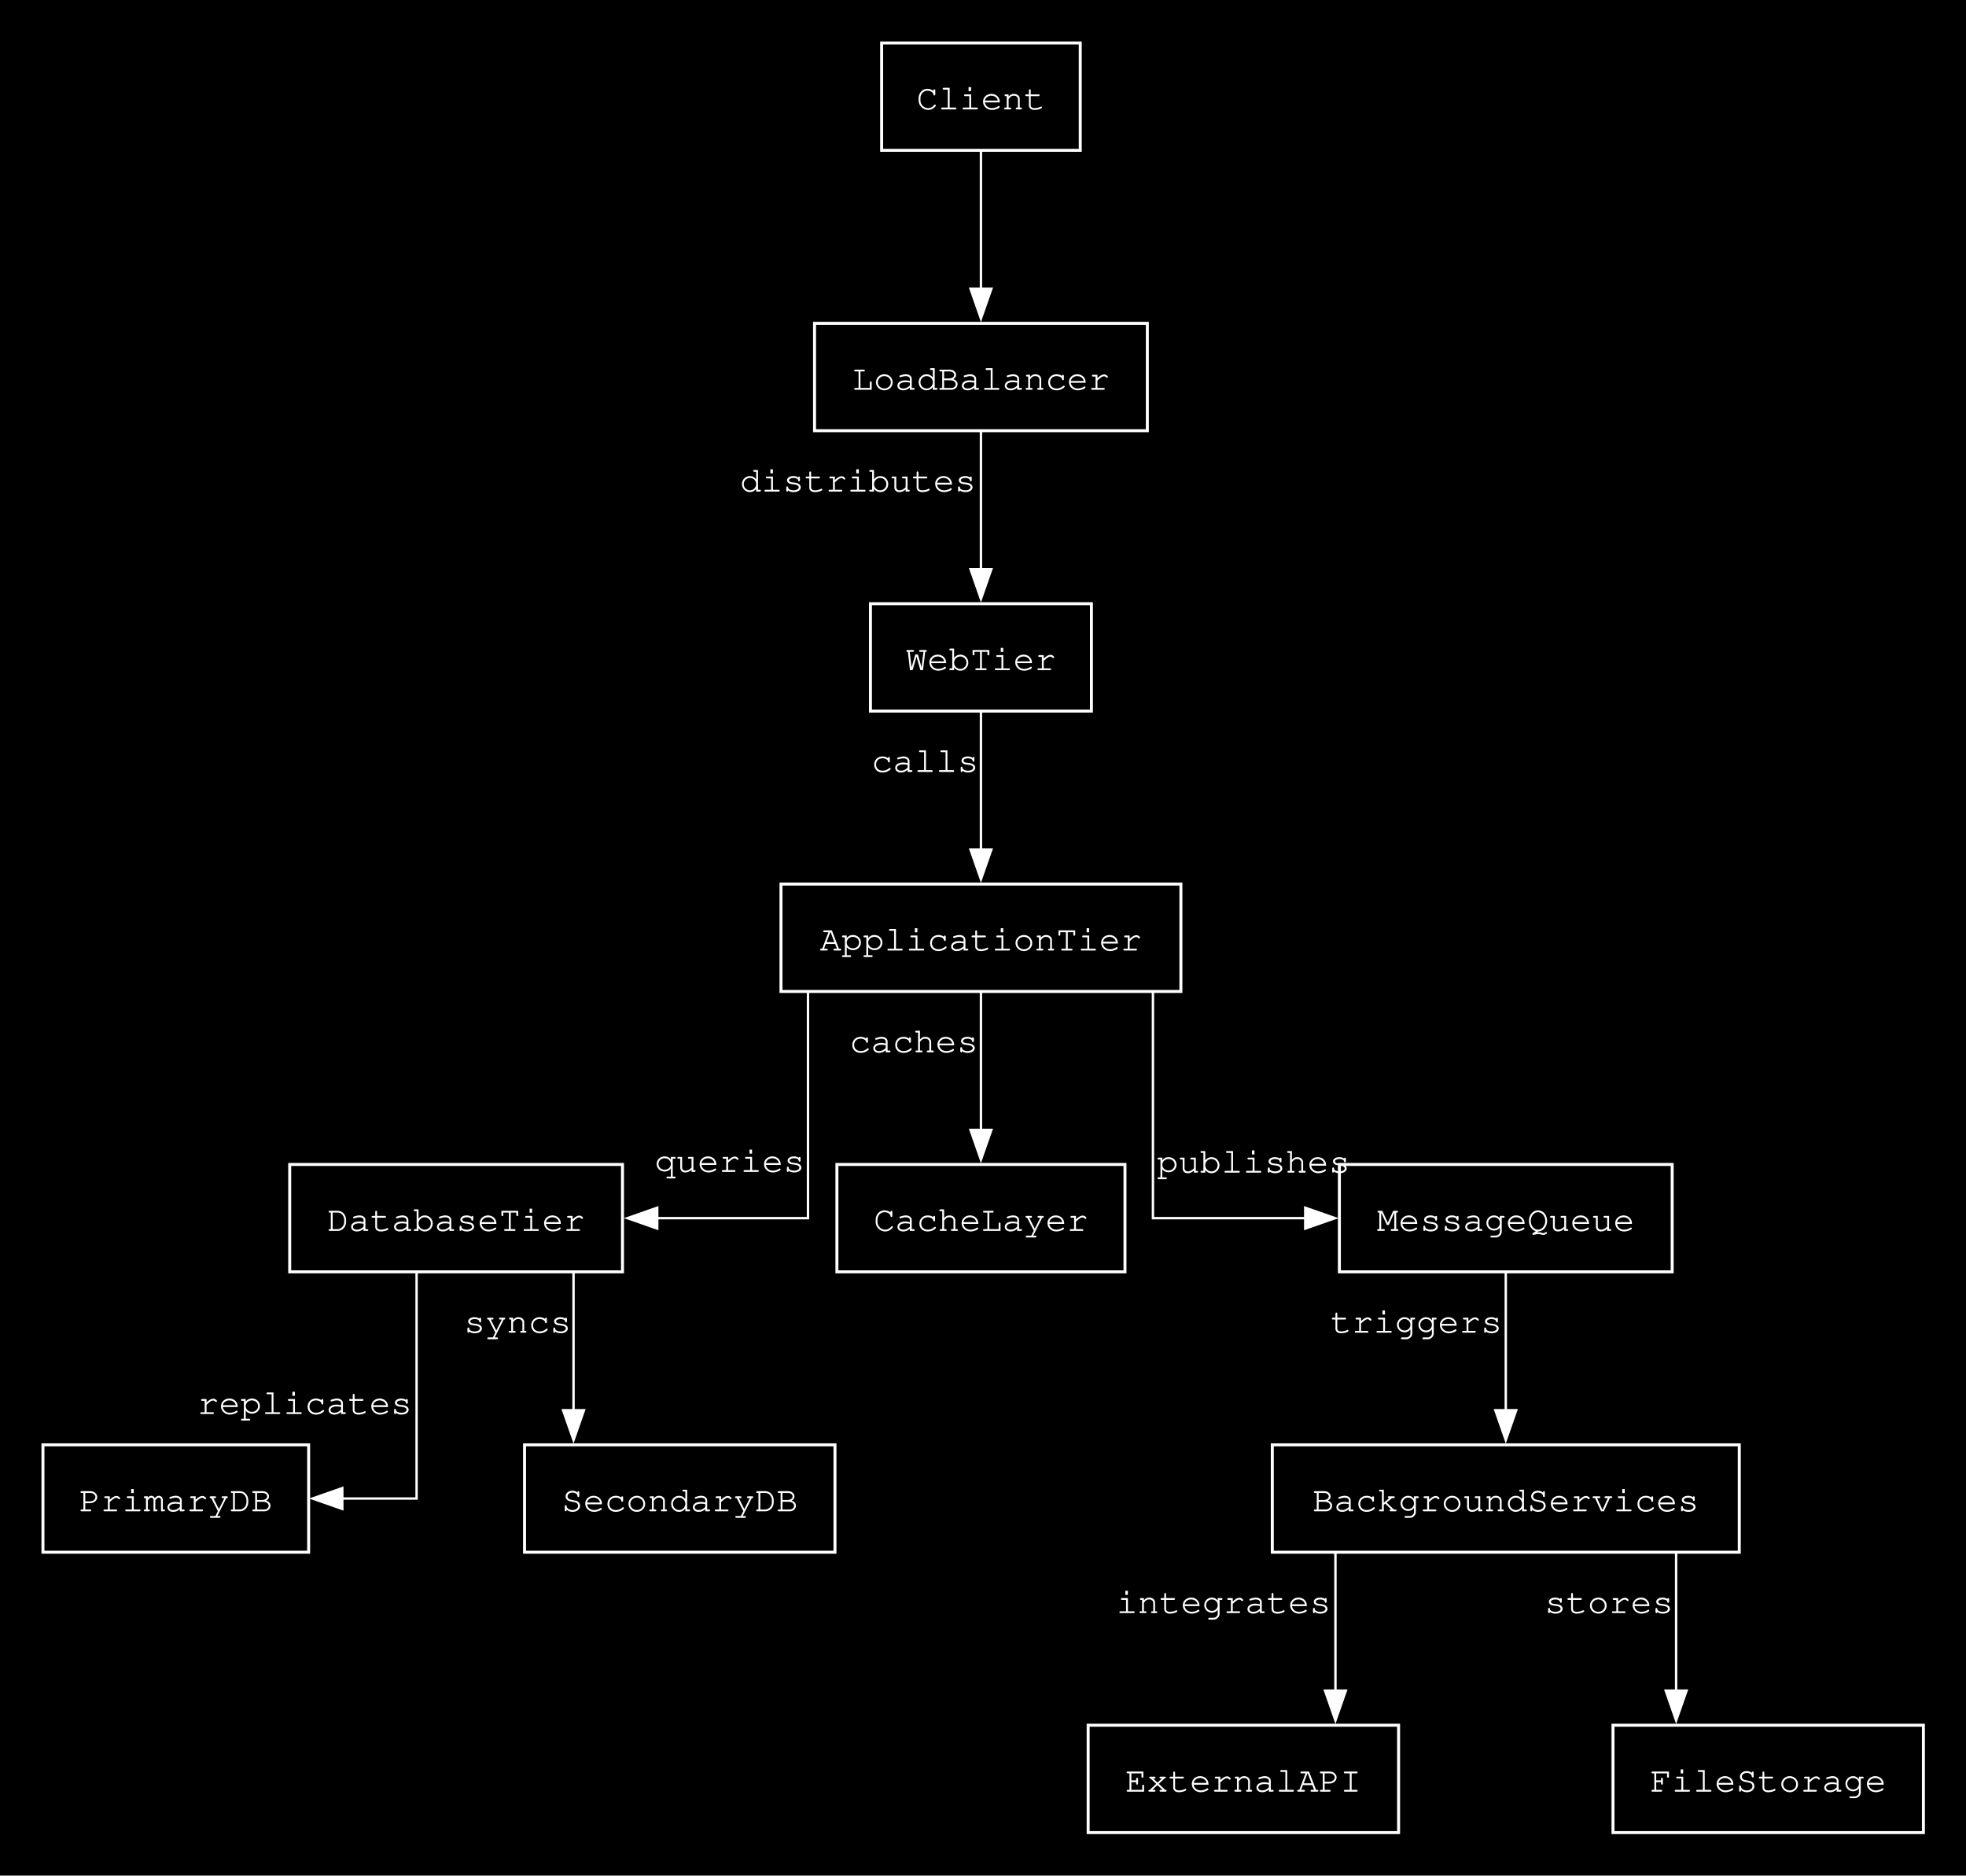
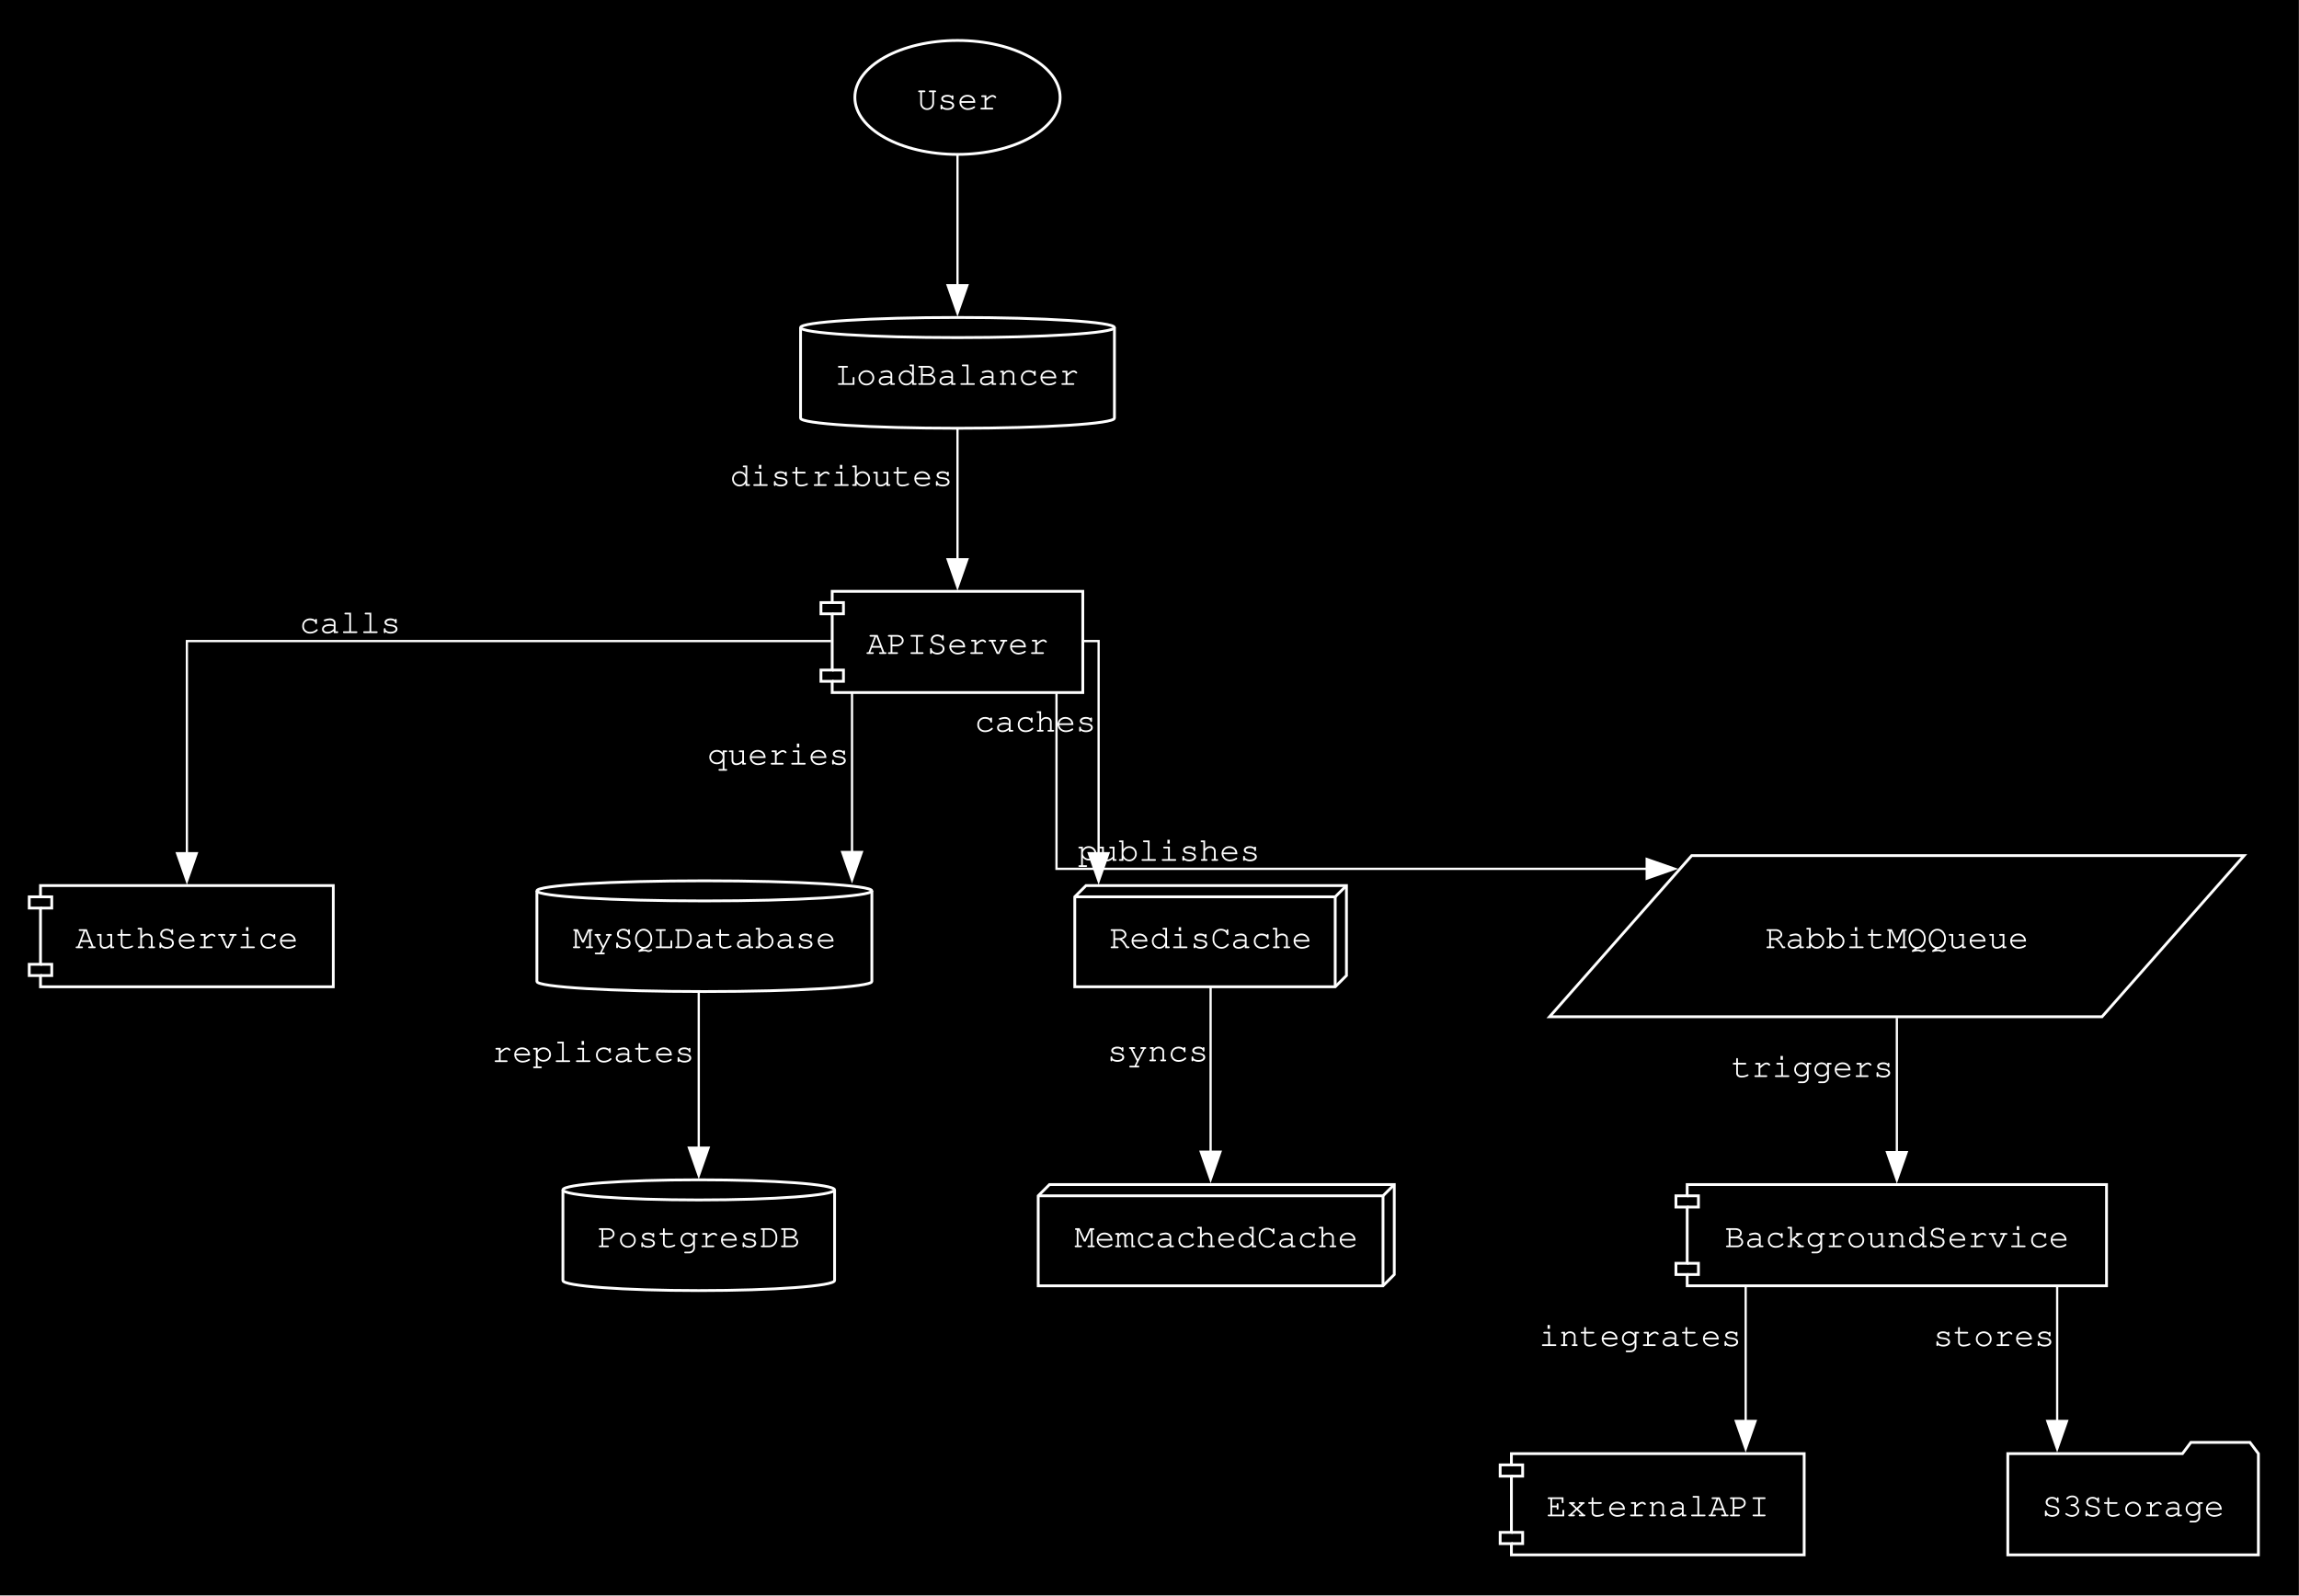
- <svg xmlns="http://www.w3.org/2000/svg" width="2747pt" height="2620pt" viewBox="0.00 0.00 2747.00 2620.00">
-   <g id="graph0" class="graph" transform="scale(4.16667 4.16667) rotate(0) translate(14.4 614.4)">
-     <polygon fill="black" stroke="none" points="-14.4,14.4 -14.4,-614.4 645,-614.4 645,14.4 -14.4,14.4" />
+ <svg xmlns="http://www.w3.org/2000/svg" width="3406pt" height="2364pt" viewBox="0.00 0.00 3406.00 2364.00">
+   <g id="graph0" class="graph" transform="scale(4.16667 4.16667) rotate(0) translate(14.4 553)">
+     <polygon fill="black" stroke="none" points="-14.4,14.4 -14.4,-553 803,-553 803,14.4 -14.4,14.4" />
    <g id="node1" class="node">
-       <polygon fill="black" stroke="white" points="347.85,-600 281.25,-600 281.25,-564 347.85,-564 347.85,-600" />
-       <text xml:space="preserve" text-anchor="middle" x="314.55" y="-577.73" font-family="Courier,monospace" font-size="12.00" fill="white">Client</text>
+       <ellipse fill="black" stroke="white" cx="326.05" cy="-518.35" rx="36.49" ry="20.26" />
+       <text xml:space="preserve" text-anchor="middle" x="326.05" y="-514.07" font-family="Courier,monospace" font-size="12.00" fill="white">User</text>
    </g>
    <g id="node2" class="node">
-       <polygon fill="black" stroke="white" points="370.35,-506 258.75,-506 258.75,-470 370.35,-470 370.35,-506" />
-       <text xml:space="preserve" text-anchor="middle" x="314.55" y="-483.73" font-family="Courier,monospace" font-size="12.00" fill="white">LoadBalancer</text>
+       <path fill="black" stroke="white" d="M381.85,-436.51C381.85,-438.48 356.84,-440.09 326.05,-440.09 295.26,-440.09 270.25,-438.48 270.25,-436.51 270.25,-436.51 270.25,-404.27 270.25,-404.27 270.25,-402.3 295.26,-400.69 326.05,-400.69 356.84,-400.69 381.85,-402.3 381.85,-404.27 381.85,-404.27 381.85,-436.51 381.85,-436.51" />
+       <path fill="none" stroke="white" d="M381.85,-436.51C381.85,-434.53 356.84,-432.93 326.05,-432.93 295.26,-432.93 270.25,-434.53 270.25,-436.51" />
+       <text xml:space="preserve" text-anchor="middle" x="326.05" y="-416.12" font-family="Courier,monospace" font-size="12.00" fill="white">LoadBalancer</text>
    </g>
    <g id="edge1" class="edge">
-       <path fill="none" stroke="white" stroke-width="0.8" d="M314.55,-563.88C314.55,-563.88 314.55,-517.6 314.55,-517.6" />
-       <polygon fill="white" stroke="white" stroke-width="0.8" points="318.05,-517.6 314.55,-507.6 311.05,-517.6 318.05,-517.6" />
+       <path fill="none" stroke="white" stroke-width="0.8" d="M326.05,-498.05C326.05,-498.05 326.05,-451.54 326.05,-451.54" />
+       <polygon fill="white" stroke="white" stroke-width="0.8" points="329.55,-451.54 326.05,-441.54 322.55,-451.54 329.55,-451.54" />
    </g>
    <g id="node3" class="node">
-       <polygon fill="black" stroke="white" points="351.6,-412 277.5,-412 277.5,-376 351.6,-376 351.6,-412" />
-       <text xml:space="preserve" text-anchor="middle" x="314.55" y="-389.73" font-family="Courier,monospace" font-size="12.00" fill="white">WebTier</text>
+       <polygon fill="black" stroke="white" points="370.6,-342.69 281.5,-342.69 281.5,-338.69 277.5,-338.69 277.5,-334.69 281.5,-334.69 281.5,-314.69 277.5,-314.69 277.5,-310.69 281.5,-310.69 281.5,-306.69 370.6,-306.69 370.6,-342.69" />
+       <polyline fill="none" stroke="white" points="281.5,-338.69 285.5,-338.69 285.5,-334.69 281.5,-334.69" />
+       <polyline fill="none" stroke="white" points="281.5,-314.69 285.5,-314.69 285.5,-310.69 281.5,-310.69" />
+       <text xml:space="preserve" text-anchor="middle" x="326.05" y="-320.42" font-family="Courier,monospace" font-size="12.00" fill="white">APIServer</text>
    </g>
    <g id="edge2" class="edge">
-       <path fill="none" stroke="white" stroke-width="0.8" d="M314.55,-469.88C314.55,-469.88 314.55,-423.6 314.55,-423.6" />
-       <polygon fill="white" stroke="white" stroke-width="0.8" points="318.05,-423.6 314.55,-413.6 311.05,-423.6 318.05,-423.6" />
-       <text xml:space="preserve" text-anchor="middle" x="273.3" y="-449.59" font-family="Courier,monospace" font-size="12.00" fill="white">distributes</text>
+       <path fill="none" stroke="white" stroke-width="0.8" d="M326.05,-400.56C326.05,-400.56 326.05,-354.09 326.05,-354.09" />
+       <polygon fill="white" stroke="white" stroke-width="0.8" points="329.55,-354.09 326.05,-344.09 322.55,-354.09 329.55,-354.09" />
+       <text xml:space="preserve" text-anchor="middle" x="284.8" y="-380.18" font-family="Courier,monospace" font-size="12.00" fill="white">distributes</text>
    </g>
    <g id="node4" class="node">
-       <polygon fill="black" stroke="white" points="381.6,-318 247.5,-318 247.5,-282 381.6,-282 381.6,-318" />
-       <text xml:space="preserve" text-anchor="middle" x="314.55" y="-295.73" font-family="Courier,monospace" font-size="12.00" fill="white">ApplicationTier</text>
+       <polygon fill="black" stroke="white" points="104.1,-238.04 0,-238.04 0,-234.04 -4,-234.04 -4,-230.04 0,-230.04 0,-210.04 -4,-210.04 -4,-206.04 0,-206.04 0,-202.04 104.1,-202.04 104.1,-238.04" />
+       <polyline fill="none" stroke="white" points="0,-234.04 4,-234.04 4,-230.04 0,-230.04" />
+       <polyline fill="none" stroke="white" points="0,-210.04 4,-210.04 4,-206.04 0,-206.04" />
+       <text xml:space="preserve" text-anchor="middle" x="52.05" y="-215.77" font-family="Courier,monospace" font-size="12.00" fill="white">AuthService</text>
    </g>
    <g id="edge3" class="edge">
-       <path fill="none" stroke="white" stroke-width="0.8" d="M314.55,-375.88C314.55,-375.88 314.55,-329.6 314.55,-329.6" />
-       <polygon fill="white" stroke="white" stroke-width="0.8" points="318.05,-329.6 314.55,-319.6 311.05,-329.6 318.05,-329.6" />
-       <text xml:space="preserve" text-anchor="middle" x="295.8" y="-355.59" font-family="Courier,monospace" font-size="12.00" fill="white">calls</text>
+       <path fill="none" stroke="white" stroke-width="0.8" d="M281.11,-325C203.38,-325 52.05,-325 52.05,-325 52.05,-325 52.05,-249.54 52.05,-249.54" />
+       <polygon fill="white" stroke="white" stroke-width="0.8" points="55.55,-249.54 52.05,-239.54 48.55,-249.54 55.55,-249.54" />
+       <text xml:space="preserve" text-anchor="middle" x="110.1" y="-327.85" font-family="Courier,monospace" font-size="12.00" fill="white">calls</text>
    </g>
    <g id="node5" class="node">
-       <polygon fill="black" stroke="white" points="194.35,-224 82.75,-224 82.75,-188 194.35,-188 194.35,-224" />
-       <text xml:space="preserve" text-anchor="middle" x="138.55" y="-201.72" font-family="Courier,monospace" font-size="12.00" fill="white">DatabaseTier</text>
+       <path fill="black" stroke="white" d="M295.6,-236.16C295.6,-238.14 268.91,-239.74 236.05,-239.74 203.19,-239.74 176.5,-238.14 176.5,-236.16 176.5,-236.16 176.5,-203.93 176.5,-203.93 176.5,-201.95 203.19,-200.35 236.05,-200.35 268.91,-200.35 295.6,-201.95 295.6,-203.93 295.6,-203.93 295.6,-236.16 295.6,-236.16" />
+       <path fill="none" stroke="white" d="M295.6,-236.16C295.6,-234.18 268.91,-232.58 236.05,-232.58 203.19,-232.58 176.5,-234.18 176.5,-236.16" />
+       <text xml:space="preserve" text-anchor="middle" x="236.05" y="-215.77" font-family="Courier,monospace" font-size="12.00" fill="white">MySQLDatabase</text>
    </g>
    <g id="edge4" class="edge">
-       <path fill="none" stroke="white" stroke-width="0.8" d="M256.55,-281.88C256.55,-254.56 256.55,-206 256.55,-206 256.55,-206 206,-206 206,-206" />
-       <polygon fill="white" stroke="white" stroke-width="0.8" points="206,-202.5 196,-206 206,-209.5 206,-202.5" />
-       <text xml:space="preserve" text-anchor="middle" x="230.3" y="-221.51" font-family="Courier,monospace" font-size="12.00" fill="white">queries</text>
+       <path fill="none" stroke="white" stroke-width="0.8" d="M288.55,-306.47C288.55,-306.47 288.55,-249.98 288.55,-249.98" />
+       <polygon fill="white" stroke="white" stroke-width="0.8" points="292.05,-249.98 288.55,-239.98 285.05,-249.98 292.05,-249.98" />
+       <text xml:space="preserve" text-anchor="middle" x="262.3" y="-281.07" font-family="Courier,monospace" font-size="12.00" fill="white">queries</text>
    </g>
    <g id="node6" class="node">
-       <polygon fill="black" stroke="white" points="362.85,-224 266.25,-224 266.25,-188 362.85,-188 362.85,-224" />
-       <text xml:space="preserve" text-anchor="middle" x="314.55" y="-201.72" font-family="Courier,monospace" font-size="12.00" fill="white">CacheLayer</text>
+       <polygon fill="black" stroke="white" points="464.35,-238.04 371.75,-238.04 367.75,-234.04 367.75,-202.04 460.35,-202.04 464.35,-206.04 464.35,-238.04" />
+       <polyline fill="none" stroke="white" points="460.35,-234.04 367.75,-234.04" />
+       <polyline fill="none" stroke="white" points="460.35,-234.04 460.35,-202.04" />
+       <polyline fill="none" stroke="white" points="460.35,-234.04 464.35,-238.04" />
+       <text xml:space="preserve" text-anchor="middle" x="416.05" y="-215.77" font-family="Courier,monospace" font-size="12.00" fill="white">RedisCache</text>
    </g>
    <g id="edge5" class="edge">
-       <path fill="none" stroke="white" stroke-width="0.8" d="M314.55,-281.88C314.55,-281.88 314.55,-235.6 314.55,-235.6" />
-       <polygon fill="white" stroke="white" stroke-width="0.8" points="318.05,-235.6 314.55,-225.6 311.05,-235.6 318.05,-235.6" />
-       <text xml:space="preserve" text-anchor="middle" x="292.05" y="-261.59" font-family="Courier,monospace" font-size="12.00" fill="white">caches</text>
+       <path fill="none" stroke="white" stroke-width="0.8" d="M370.86,-325C374.15,-325 376.23,-325 376.23,-325 376.23,-325 376.23,-249.54 376.23,-249.54" />
+       <polygon fill="white" stroke="white" stroke-width="0.8" points="379.73,-249.54 376.23,-239.54 372.73,-249.54 379.73,-249.54" />
+       <text xml:space="preserve" text-anchor="middle" x="353.73" y="-292.8" font-family="Courier,monospace" font-size="12.00" fill="white">caches</text>
    </g>
    <g id="node7" class="node">
-       <polygon fill="black" stroke="white" points="546.35,-224 434.75,-224 434.75,-188 546.35,-188 546.35,-224" />
-       <text xml:space="preserve" text-anchor="middle" x="490.55" y="-201.72" font-family="Courier,monospace" font-size="12.00" fill="white">MessageQueue</text>
+       <polygon fill="black" stroke="white" points="783.53,-248.69 587.1,-248.69 536.57,-191.39 733,-191.39 783.53,-248.69" />
+       <text xml:space="preserve" text-anchor="middle" x="660.05" y="-215.77" font-family="Courier,monospace" font-size="12.00" fill="white">RabbitMQQueue</text>
    </g>
    <g id="edge6" class="edge">
-       <path fill="none" stroke="white" stroke-width="0.8" d="M372.23,-281.88C372.23,-254.56 372.23,-206 372.23,-206 372.23,-206 423.3,-206 423.3,-206" />
-       <polygon fill="white" stroke="white" stroke-width="0.8" points="423.3,-209.5 433.3,-206 423.3,-202.5 423.3,-209.5" />
-       <text xml:space="preserve" text-anchor="middle" x="405.98" y="-221.25" font-family="Courier,monospace" font-size="12.00" fill="white">publishes</text>
+       <path fill="none" stroke="white" stroke-width="0.8" d="M361.25,-306.38C361.25,-282.58 361.25,-244 361.25,-244 361.25,-244 571.11,-244 571.11,-244" />
+       <polygon fill="white" stroke="white" stroke-width="0.8" points="571.11,-247.5 581.11,-244 571.11,-240.5 571.11,-247.5" />
+       <text xml:space="preserve" text-anchor="middle" x="401.24" y="-246.85" font-family="Courier,monospace" font-size="12.00" fill="white">publishes</text>
    </g>
    <g id="node9" class="node">
-       <polygon fill="black" stroke="white" points="89.1,-130 0,-130 0,-94 89.1,-94 89.1,-130" />
-       <text xml:space="preserve" text-anchor="middle" x="44.55" y="-107.72" font-family="Courier,monospace" font-size="12.00" fill="white">PrimaryDB</text>
+       <path fill="black" stroke="white" d="M282.35,-129.81C282.35,-131.79 260.7,-133.39 234.05,-133.39 207.4,-133.39 185.75,-131.79 185.75,-129.81 185.75,-129.81 185.75,-97.58 185.75,-97.58 185.75,-95.61 207.4,-94 234.05,-94 260.7,-94 282.35,-95.61 282.35,-97.58 282.35,-97.58 282.35,-129.81 282.35,-129.81" />
+       <path fill="none" stroke="white" d="M282.35,-129.81C282.35,-127.84 260.7,-126.23 234.05,-126.23 207.4,-126.23 185.75,-127.84 185.75,-129.81" />
+       <text xml:space="preserve" text-anchor="middle" x="234.05" y="-109.42" font-family="Courier,monospace" font-size="12.00" fill="white">PostgresDB</text>
    </g>
    <g id="edge8" class="edge">
-       <path fill="none" stroke="white" stroke-width="0.8" d="M125.3,-187.88C125.3,-160.56 125.3,-112 125.3,-112 125.3,-112 100.39,-112 100.39,-112" />
-       <polygon fill="white" stroke="white" stroke-width="0.8" points="100.39,-108.5 90.39,-112 100.39,-115.5 100.39,-108.5" />
-       <text xml:space="preserve" text-anchor="middle" x="87.8" y="-140.33" font-family="Courier,monospace" font-size="12.00" fill="white">replicates</text>
+       <path fill="none" stroke="white" stroke-width="0.8" d="M234.05,-200.04C234.05,-200.04 234.05,-144.82 234.05,-144.82" />
+       <polygon fill="white" stroke="white" stroke-width="0.8" points="237.55,-144.82 234.05,-134.82 230.55,-144.82 237.55,-144.82" />
+       <text xml:space="preserve" text-anchor="middle" x="196.55" y="-175.28" font-family="Courier,monospace" font-size="12.00" fill="white">replicates</text>
    </g>
    <g id="node10" class="node">
-       <polygon fill="black" stroke="white" points="265.6,-130 161.5,-130 161.5,-94 265.6,-94 265.6,-130" />
-       <text xml:space="preserve" text-anchor="middle" x="213.55" y="-107.72" font-family="Courier,monospace" font-size="12.00" fill="white">SecondaryDB</text>
+       <polygon fill="black" stroke="white" points="481.35,-131.7 358.75,-131.7 354.75,-127.7 354.75,-95.7 477.35,-95.7 481.35,-99.7 481.35,-131.7" />
+       <polyline fill="none" stroke="white" points="477.35,-127.7 354.75,-127.7" />
+       <polyline fill="none" stroke="white" points="477.35,-127.7 477.35,-95.7" />
+       <polyline fill="none" stroke="white" points="477.35,-127.7 481.35,-131.7" />
+       <text xml:space="preserve" text-anchor="middle" x="418.05" y="-109.42" font-family="Courier,monospace" font-size="12.00" fill="white">MemcachedCache</text>
    </g>
    <g id="edge9" class="edge">
-       <path fill="none" stroke="white" stroke-width="0.8" d="M177.93,-187.88C177.93,-187.88 177.93,-141.6 177.93,-141.6" />
-       <polygon fill="white" stroke="white" stroke-width="0.8" points="181.43,-141.6 177.93,-131.6 174.43,-141.6 181.43,-141.6" />
-       <text xml:space="preserve" text-anchor="middle" x="159.18" y="-167.59" font-family="Courier,monospace" font-size="12.00" fill="white">syncs</text>
+       <path fill="none" stroke="white" stroke-width="0.8" d="M416.05,-202C416.05,-202 416.05,-143.39 416.05,-143.39" />
+       <polygon fill="white" stroke="white" stroke-width="0.8" points="419.55,-143.39 416.05,-133.39 412.55,-143.39 419.55,-143.39" />
+       <text xml:space="preserve" text-anchor="middle" x="397.3" y="-175.55" font-family="Courier,monospace" font-size="12.00" fill="white">syncs</text>
    </g>
    <g id="node8" class="node">
-       <polygon fill="black" stroke="white" points="568.85,-130 412.25,-130 412.25,-94 568.85,-94 568.85,-130" />
-       <text xml:space="preserve" text-anchor="middle" x="490.55" y="-107.72" font-family="Courier,monospace" font-size="12.00" fill="white">BackgroundServices</text>
+       <polygon fill="black" stroke="white" points="734.6,-131.7 585.5,-131.7 585.5,-127.7 581.5,-127.7 581.5,-123.7 585.5,-123.7 585.5,-103.7 581.5,-103.7 581.5,-99.7 585.5,-99.7 585.5,-95.7 734.6,-95.7 734.6,-131.7" />
+       <polyline fill="none" stroke="white" points="585.5,-127.7 589.5,-127.7 589.5,-123.7 585.5,-123.7" />
+       <polyline fill="none" stroke="white" points="585.5,-103.7 589.5,-103.7 589.5,-99.7 585.5,-99.7" />
+       <text xml:space="preserve" text-anchor="middle" x="660.05" y="-109.42" font-family="Courier,monospace" font-size="12.00" fill="white">BackgroundService</text>
    </g>
    <g id="edge7" class="edge">
-       <path fill="none" stroke="white" stroke-width="0.8" d="M490.55,-187.88C490.55,-187.88 490.55,-141.6 490.55,-141.6" />
-       <polygon fill="white" stroke="white" stroke-width="0.8" points="494.05,-141.6 490.55,-131.6 487.05,-141.6 494.05,-141.6" />
-       <text xml:space="preserve" text-anchor="middle" x="460.55" y="-167.59" font-family="Courier,monospace" font-size="12.00" fill="white">triggers</text>
+       <path fill="none" stroke="white" stroke-width="0.8" d="M660.05,-190.98C660.05,-190.98 660.05,-143.23 660.05,-143.23" />
+       <polygon fill="white" stroke="white" stroke-width="0.8" points="663.55,-143.23 660.05,-133.23 656.55,-143.23 663.55,-143.23" />
+       <text xml:space="preserve" text-anchor="middle" x="630.05" y="-169.96" font-family="Courier,monospace" font-size="12.00" fill="white">triggers</text>
    </g>
    <g id="node11" class="node">
-       <polygon fill="black" stroke="white" points="454.6,-36 350.5,-36 350.5,0 454.6,0 454.6,-36" />
-       <text xml:space="preserve" text-anchor="middle" x="402.55" y="-13.72" font-family="Courier,monospace" font-size="12.00" fill="white">ExternalAPI</text>
+       <polygon fill="black" stroke="white" points="627.1,-36 523,-36 523,-32 519,-32 519,-28 523,-28 523,-8 519,-8 519,-4 523,-4 523,0 627.1,0 627.1,-36" />
+       <polyline fill="none" stroke="white" points="523,-32 527,-32 527,-28 523,-28" />
+       <polyline fill="none" stroke="white" points="523,-8 527,-8 527,-4 523,-4" />
+       <text xml:space="preserve" text-anchor="middle" x="575.05" y="-13.72" font-family="Courier,monospace" font-size="12.00" fill="white">ExternalAPI</text>
    </g>
    <g id="edge10" class="edge">
-       <path fill="none" stroke="white" stroke-width="0.8" d="M433.43,-93.88C433.43,-93.88 433.43,-47.6 433.43,-47.6" />
-       <polygon fill="white" stroke="white" stroke-width="0.8" points="436.93,-47.6 433.43,-37.6 429.93,-47.6 436.93,-47.6" />
-       <text xml:space="preserve" text-anchor="middle" x="395.93" y="-73.59" font-family="Courier,monospace" font-size="12.00" fill="white">integrates</text>
+       <path fill="none" stroke="white" stroke-width="0.8" d="M606.3,-95.25C606.3,-95.25 606.3,-47.61 606.3,-47.61" />
+       <polygon fill="white" stroke="white" stroke-width="0.8" points="609.8,-47.61 606.3,-37.61 602.8,-47.61 609.8,-47.61" />
+       <text xml:space="preserve" text-anchor="middle" x="568.8" y="-74.28" font-family="Courier,monospace" font-size="12.00" fill="white">integrates</text>
    </g>
    <g id="node12" class="node">
-       <polygon fill="black" stroke="white" points="630.6,-36 526.5,-36 526.5,0 630.6,0 630.6,-36" />
-       <text xml:space="preserve" text-anchor="middle" x="578.55" y="-13.72" font-family="Courier,monospace" font-size="12.00" fill="white">FileStorage</text>
+       <polygon fill="black" stroke="white" points="788.6,-36 785.6,-40 764.6,-40 761.6,-36 699.5,-36 699.5,0 788.6,0 788.6,-36" />
+       <text xml:space="preserve" text-anchor="middle" x="744.05" y="-13.72" font-family="Courier,monospace" font-size="12.00" fill="white">S3Storage</text>
    </g>
    <g id="edge11" class="edge">
-       <path fill="none" stroke="white" stroke-width="0.8" d="M547.67,-93.88C547.67,-93.88 547.67,-47.6 547.67,-47.6" />
-       <polygon fill="white" stroke="white" stroke-width="0.8" points="551.18,-47.6 547.68,-37.6 544.18,-47.6 551.18,-47.6" />
-       <text xml:space="preserve" text-anchor="middle" x="525.18" y="-73.59" font-family="Courier,monospace" font-size="12.00" fill="white">stores</text>
+       <path fill="none" stroke="white" stroke-width="0.8" d="M717.05,-95.25C717.05,-95.25 717.05,-47.61 717.05,-47.61" />
+       <polygon fill="white" stroke="white" stroke-width="0.8" points="720.55,-47.61 717.05,-37.61 713.55,-47.61 720.55,-47.61" />
+       <text xml:space="preserve" text-anchor="middle" x="694.55" y="-74.28" font-family="Courier,monospace" font-size="12.00" fill="white">stores</text>
    </g>
  </g>
</svg>
